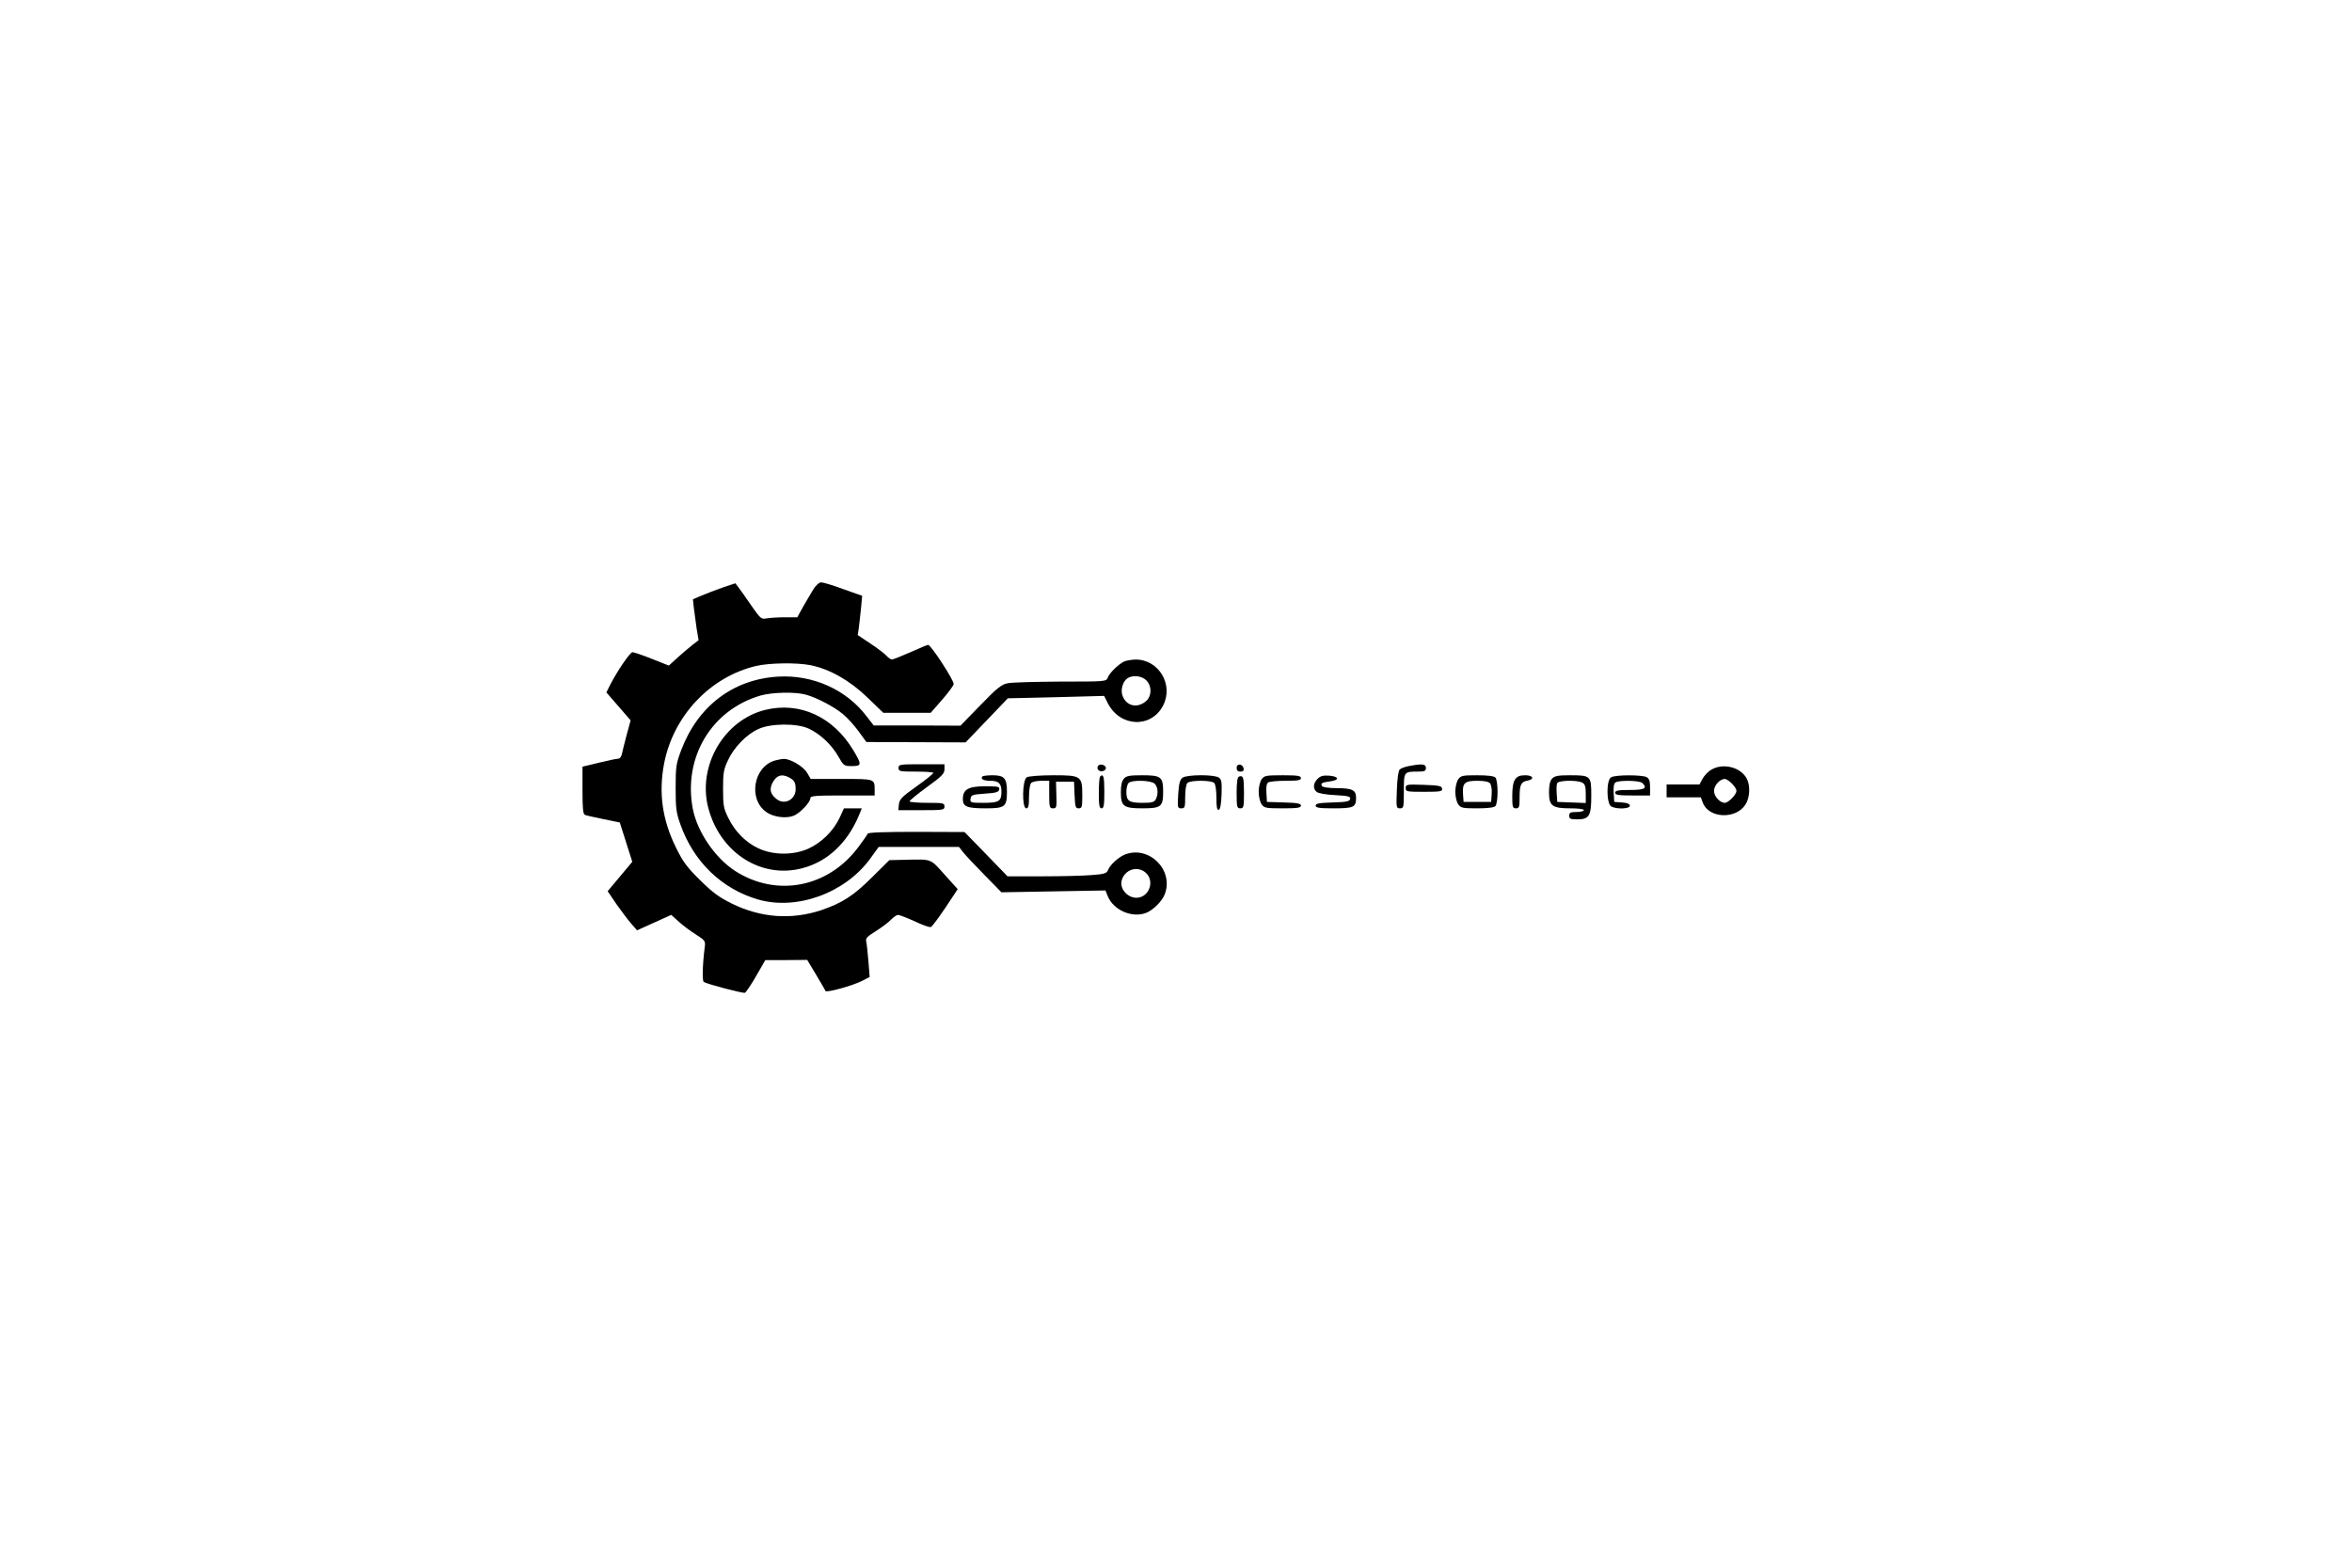
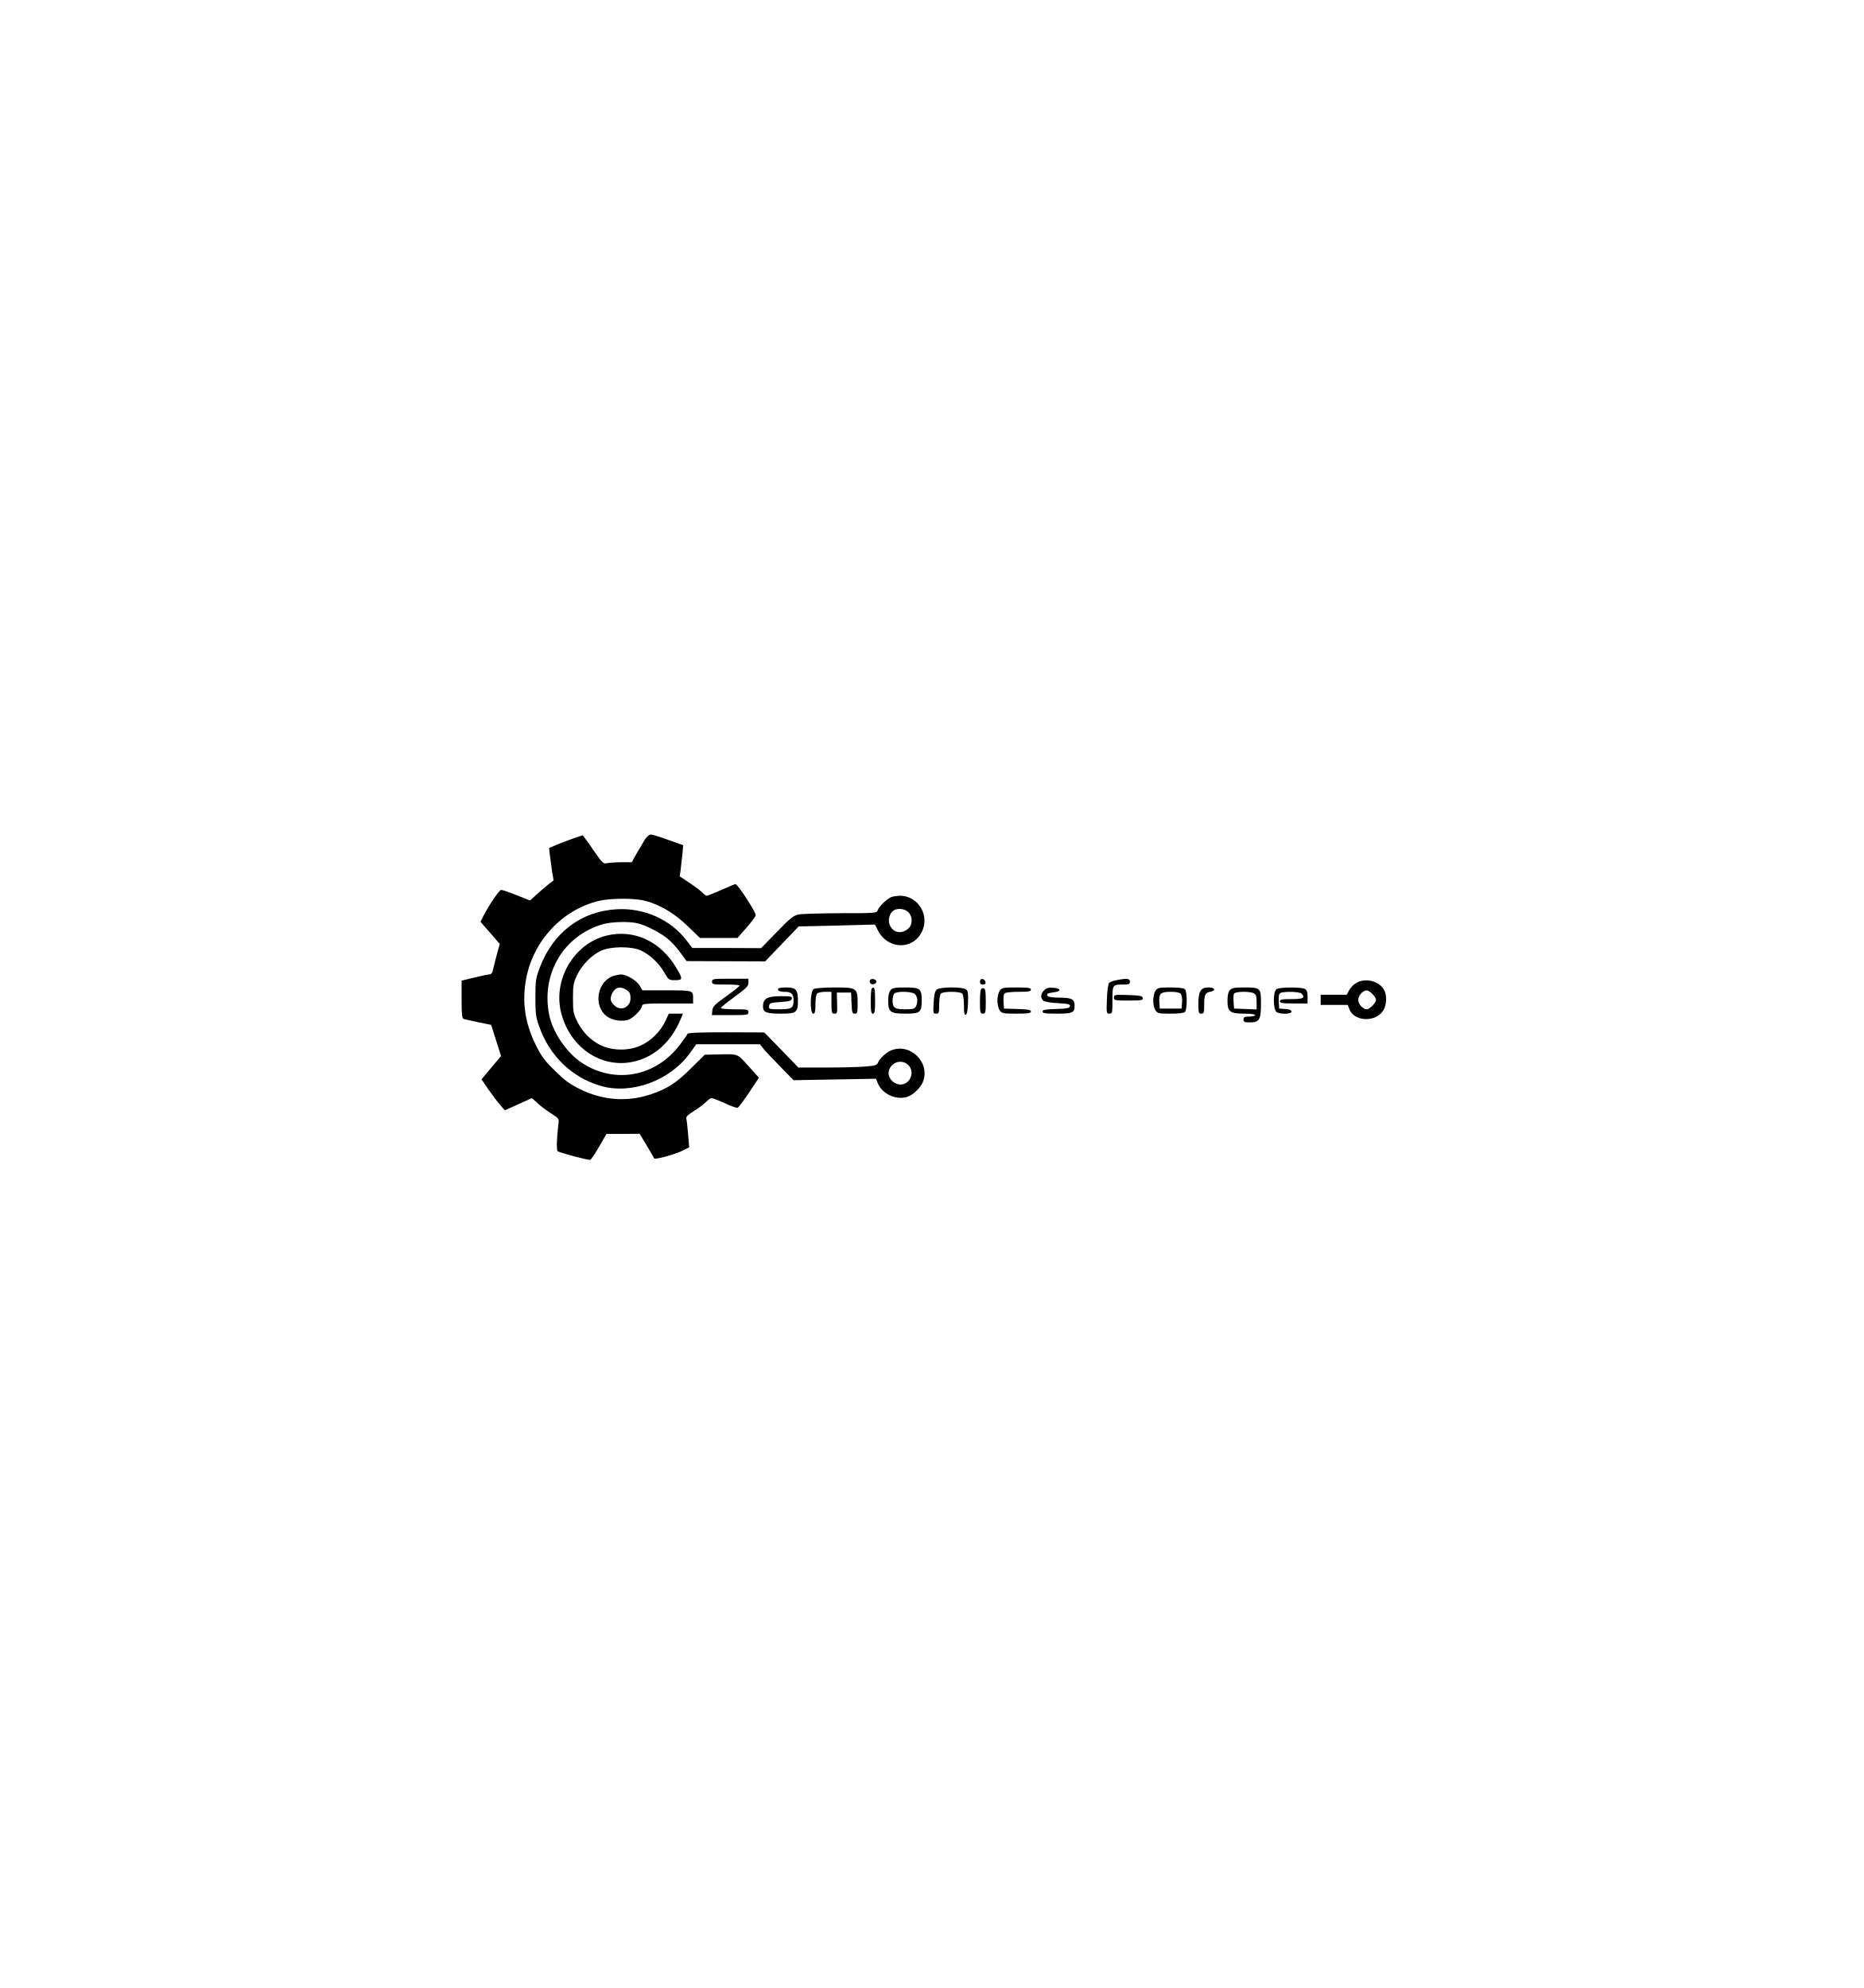
- <svg xmlns="http://www.w3.org/2000/svg" version="1.0" width="1280pt" height="853pt" viewBox="0 0 1280 853" preserveAspectRatio="xMidYMid meet">
+ <svg xmlns="http://www.w3.org/2000/svg" version="1.0" width="30" height="32" viewBox="0 0 1280 853" preserveAspectRatio="xMidYMid meet">
  <g transform="translate(0,853) scale(0.1,-0.1)" fill="#000000" stroke="none">
    <path d="M4427 5323 c-13 -21 -38 -64 -56 -95 l-32 -58 -68 0 c-38 0 -82 -3 -99 -6 -29 -6 -33 -2 -84 71 -29 43 -61 87 -70 99 l-16 21 -69 -23 c-37 -13 -89 -33 -115 -44 l-47 -20 5 -47 c3 -25 10 -75 15 -111 l11 -65 -33 -25 c-18 -14 -54 -45 -81 -69 l-48 -44 -93 37 c-50 20 -98 36 -105 36 -13 0 -83 -103 -121 -177 l-21 -42 66 -76 66 -76 -21 -77 c-11 -42 -23 -89 -26 -104 -3 -17 -12 -28 -22 -28 -9 0 -57 -10 -105 -22 l-88 -21 0 -129 c0 -100 3 -130 14 -134 7 -3 53 -13 101 -23 l88 -18 34 -107 34 -107 -67 -80 -67 -80 46 -68 c26 -37 62 -85 80 -106 l34 -39 93 42 93 42 39 -35 c21 -20 64 -52 94 -71 52 -33 54 -36 49 -72 -12 -96 -14 -181 -5 -187 19 -12 214 -63 224 -59 6 3 34 44 61 91 l50 87 114 0 114 1 48 -80 c26 -44 50 -84 51 -89 5 -11 147 28 200 55 l41 21 -7 86 c-4 48 -9 96 -12 108 -4 16 6 27 53 56 32 20 69 48 82 62 14 14 31 26 38 26 8 0 49 -16 91 -35 42 -20 81 -34 88 -31 7 3 42 50 79 105 l67 101 -72 80 c-79 88 -67 83 -213 80 l-87 -2 -93 -92 c-101 -101 -163 -141 -277 -180 -162 -54 -329 -42 -486 35 -71 35 -105 60 -175 129 -72 71 -93 100 -132 180 -73 150 -93 294 -63 453 50 260 250 473 501 532 72 17 223 19 297 4 103 -21 213 -83 308 -175 l87 -84 129 0 129 0 63 72 c34 39 62 77 62 85 0 23 -124 213 -139 213 -4 0 -47 -18 -96 -40 -50 -22 -95 -40 -101 -40 -6 0 -19 9 -30 21 -10 11 -49 41 -87 66 l-69 46 6 41 c3 22 8 71 12 107 l6 66 -102 36 c-56 21 -110 37 -121 37 -11 0 -28 -15 -42 -37z" />
    <path d="M6115 4928 c-33 -18 -76 -61 -86 -85 -8 -23 -9 -23 -256 -23 -137 -1 -266 -4 -288 -9 -34 -6 -58 -25 -149 -119 l-109 -112 -236 1 -236 0 -38 49 c-110 146 -293 228 -482 217 -245 -14 -438 -161 -528 -401 -28 -74 -30 -91 -30 -206 0 -110 3 -134 26 -198 72 -203 224 -350 422 -408 210 -61 473 34 610 221 l47 65 218 0 219 0 21 -27 c12 -16 64 -71 116 -124 l94 -96 283 5 283 5 13 -32 c31 -74 127 -117 203 -92 40 13 92 64 107 104 50 131 -85 266 -216 216 -34 -13 -82 -56 -93 -85 -7 -18 -20 -22 -86 -27 -42 -4 -163 -7 -269 -7 l-192 0 -117 121 -117 120 -262 1 c-171 0 -262 -3 -265 -10 -2 -6 -26 -40 -53 -76 -165 -218 -443 -271 -668 -127 -110 71 -207 214 -231 340 -52 279 102 537 369 615 63 18 188 21 246 5 59 -16 153 -65 201 -105 23 -18 62 -61 86 -94 l43 -59 270 -1 270 -1 115 120 115 120 262 6 262 7 20 -40 c67 -131 237 -137 301 -12 58 114 -24 250 -150 250 -25 -1 -54 -6 -65 -12z m122 -100 c33 -31 32 -90 -3 -117 -47 -37 -102 -24 -124 29 -14 34 0 83 29 100 28 16 74 11 98 -12z m0 -1050 c44 -41 22 -120 -37 -133 -53 -12 -108 41 -96 91 16 62 88 84 133 42z" />
    <path d="M4165 4666 c-225 -55 -371 -306 -310 -535 64 -243 288 -386 511 -327 138 36 246 138 309 289 l15 37 -48 0 -49 0 -24 -52 c-32 -69 -97 -134 -167 -166 -81 -38 -193 -38 -274 0 -69 32 -127 90 -164 165 -26 52 -29 68 -29 158 0 88 3 107 27 157 32 70 102 142 166 170 67 31 208 32 273 2 63 -29 125 -88 161 -151 29 -51 31 -53 74 -53 54 0 55 8 8 86 -109 182 -291 266 -479 220z" />
    <path d="M4216 4390 c-116 -35 -145 -210 -46 -280 39 -28 109 -37 150 -20 34 14 90 73 90 95 0 13 28 15 175 15 l175 0 0 29 c0 62 3 61 -180 61 l-168 0 -20 34 c-20 34 -92 77 -128 75 -10 0 -32 -5 -48 -9z m77 -91 c30 -16 37 -28 37 -65 0 -56 -60 -88 -103 -54 -35 27 -41 53 -23 89 22 41 49 50 89 30z" />
    <path d="M4890 4350 c0 -19 7 -20 95 -20 52 0 95 -3 94 -7 0 -5 -41 -38 -92 -74 -79 -56 -92 -70 -95 -97 l-3 -32 125 0 c119 0 126 1 126 20 0 19 -7 20 -95 20 -52 0 -95 4 -95 8 0 5 43 40 95 78 80 58 95 73 95 96 l0 28 -125 0 c-118 0 -125 -1 -125 -20z" />
    <path d="M5975 4360 c-4 -7 -3 -16 3 -22 14 -14 45 -2 40 15 -6 16 -34 21 -43 7z" />
    <path d="M6730 4351 c0 -15 6 -21 21 -21 14 0 19 5 17 17 -5 26 -38 29 -38 4z" />
    <path d="M7667 4360 c-21 -4 -43 -12 -50 -19 -7 -7 -13 -52 -15 -111 -4 -96 -3 -100 17 -100 20 0 21 5 21 94 0 105 0 106 76 106 37 0 44 3 44 20 0 22 -21 24 -93 10z" />
    <path d="M9313 4340 c-18 -10 -39 -33 -48 -50 l-16 -30 -89 0 -90 0 0 -35 0 -35 93 0 93 0 11 -29 c32 -87 182 -92 233 -9 23 37 26 101 7 138 -32 64 -130 89 -194 50z m112 -75 c14 -13 25 -31 25 -40 0 -20 -44 -65 -63 -65 -27 0 -59 35 -59 65 0 30 32 65 59 65 7 0 25 -11 38 -25z" />
    <path d="M5347 4304 c-13 -14 5 -24 42 -24 46 0 61 -14 61 -60 0 -52 -14 -60 -98 -60 -70 0 -73 1 -70 23 3 20 10 22 78 27 61 4 75 8 78 23 3 15 -6 17 -77 17 -92 0 -121 -17 -121 -70 0 -41 23 -50 124 -50 105 0 116 8 116 90 0 74 -14 90 -79 90 -26 0 -51 -3 -54 -6z" />
    <path d="M5588 4299 c-25 -14 -27 -169 -3 -169 12 0 15 14 15 63 0 36 5 68 12 75 7 7 31 12 55 12 l43 0 0 -75 c0 -69 2 -75 21 -75 19 0 20 5 18 73 l-2 72 49 0 49 0 3 -72 c3 -65 5 -73 22 -73 18 0 20 7 20 68 0 109 -5 112 -158 112 -70 0 -135 -5 -144 -11z" />
    <path d="M5987 4303 c-4 -3 -7 -44 -7 -90 0 -67 3 -83 15 -83 12 0 15 17 15 90 0 83 -5 101 -23 83z" />
    <path d="M6117 4292 c-12 -13 -17 -36 -17 -74 0 -77 14 -88 118 -88 101 0 112 9 112 90 0 82 -11 90 -114 90 -68 0 -86 -3 -99 -18z m167 -28 c18 -18 21 -56 6 -85 -9 -16 -22 -19 -73 -19 -73 0 -87 10 -87 60 0 20 5 41 12 48 18 18 123 15 142 -4z" />
    <path d="M6436 4297 c-15 -11 -20 -31 -24 -90 -4 -73 -4 -77 17 -77 19 0 21 5 21 63 0 36 5 68 12 75 16 16 130 16 146 0 7 -7 12 -41 12 -81 0 -50 3 -68 13 -65 8 3 13 32 15 84 2 65 0 81 -14 91 -24 18 -174 17 -198 0z" />
    <path d="M6743 4303 c-9 -3 -13 -31 -13 -89 0 -77 2 -84 20 -84 18 0 20 7 20 84 0 85 -4 97 -27 89z" />
    <path d="M6866 4288 c-9 -12 -16 -43 -16 -68 0 -25 7 -56 16 -68 14 -20 23 -22 115 -22 80 0 99 3 99 15 0 11 -19 15 -92 17 l-93 3 -3 49 c-2 32 1 52 10 57 7 5 50 9 96 9 66 0 82 3 82 15 0 12 -18 15 -99 15 -92 0 -101 -2 -115 -22z" />
    <path d="M7171 4291 c-25 -25 -27 -54 -5 -72 9 -7 52 -15 100 -17 72 -4 84 -7 82 -21 -3 -13 -20 -17 -96 -19 -73 -2 -92 -6 -92 -17 0 -12 19 -15 98 -15 109 0 122 6 122 57 0 43 -21 53 -109 53 -39 0 -73 5 -76 11 -10 15 -2 20 45 26 52 7 47 27 -8 31 -31 2 -46 -2 -61 -17z" />
    <path d="M7936 4288 c-9 -12 -16 -43 -16 -68 0 -25 7 -56 16 -68 14 -20 24 -22 103 -22 54 0 91 4 99 12 7 7 12 40 12 78 0 38 -5 71 -12 78 -8 8 -45 12 -99 12 -79 0 -89 -2 -103 -22z m173 -22 c7 -8 11 -34 9 -58 l-3 -43 -75 0 -75 0 -3 43 c-4 60 9 72 78 72 38 0 62 -5 69 -14z" />
    <path d="M8246 4288 c-11 -15 -16 -45 -16 -90 0 -61 2 -68 20 -68 18 0 20 7 20 64 0 65 8 81 44 87 39 8 29 29 -13 29 -30 0 -44 -6 -55 -22z" />
    <path d="M8447 4292 c-12 -13 -17 -37 -17 -75 0 -74 18 -87 117 -87 42 0 73 -4 73 -10 0 -5 -18 -10 -40 -10 -33 0 -40 -3 -40 -20 0 -17 7 -20 43 -20 66 0 77 18 77 128 0 110 -2 112 -118 112 -64 0 -82 -4 -95 -18z m164 -22 c15 -8 19 -22 19 -61 l0 -50 -77 3 -78 3 -3 44 c-2 24 -1 50 2 57 6 17 107 19 137 4z" />
    <path d="M8768 4299 c-27 -15 -26 -144 1 -159 30 -16 101 -13 101 4 0 10 -14 16 -42 18 l-43 3 -3 49 c-2 32 1 52 10 57 20 13 132 11 146 -3 29 -29 13 -38 -68 -38 -64 0 -80 -3 -80 -15 0 -12 17 -15 95 -15 l95 0 0 45 c0 34 -5 47 -19 55 -25 13 -171 13 -193 -1z" />
    <path d="M7650 4240 c0 -19 6 -20 101 -20 90 0 100 2 97 18 -3 14 -17 17 -101 20 -92 3 -97 2 -97 -18z" />
  </g>
</svg>
